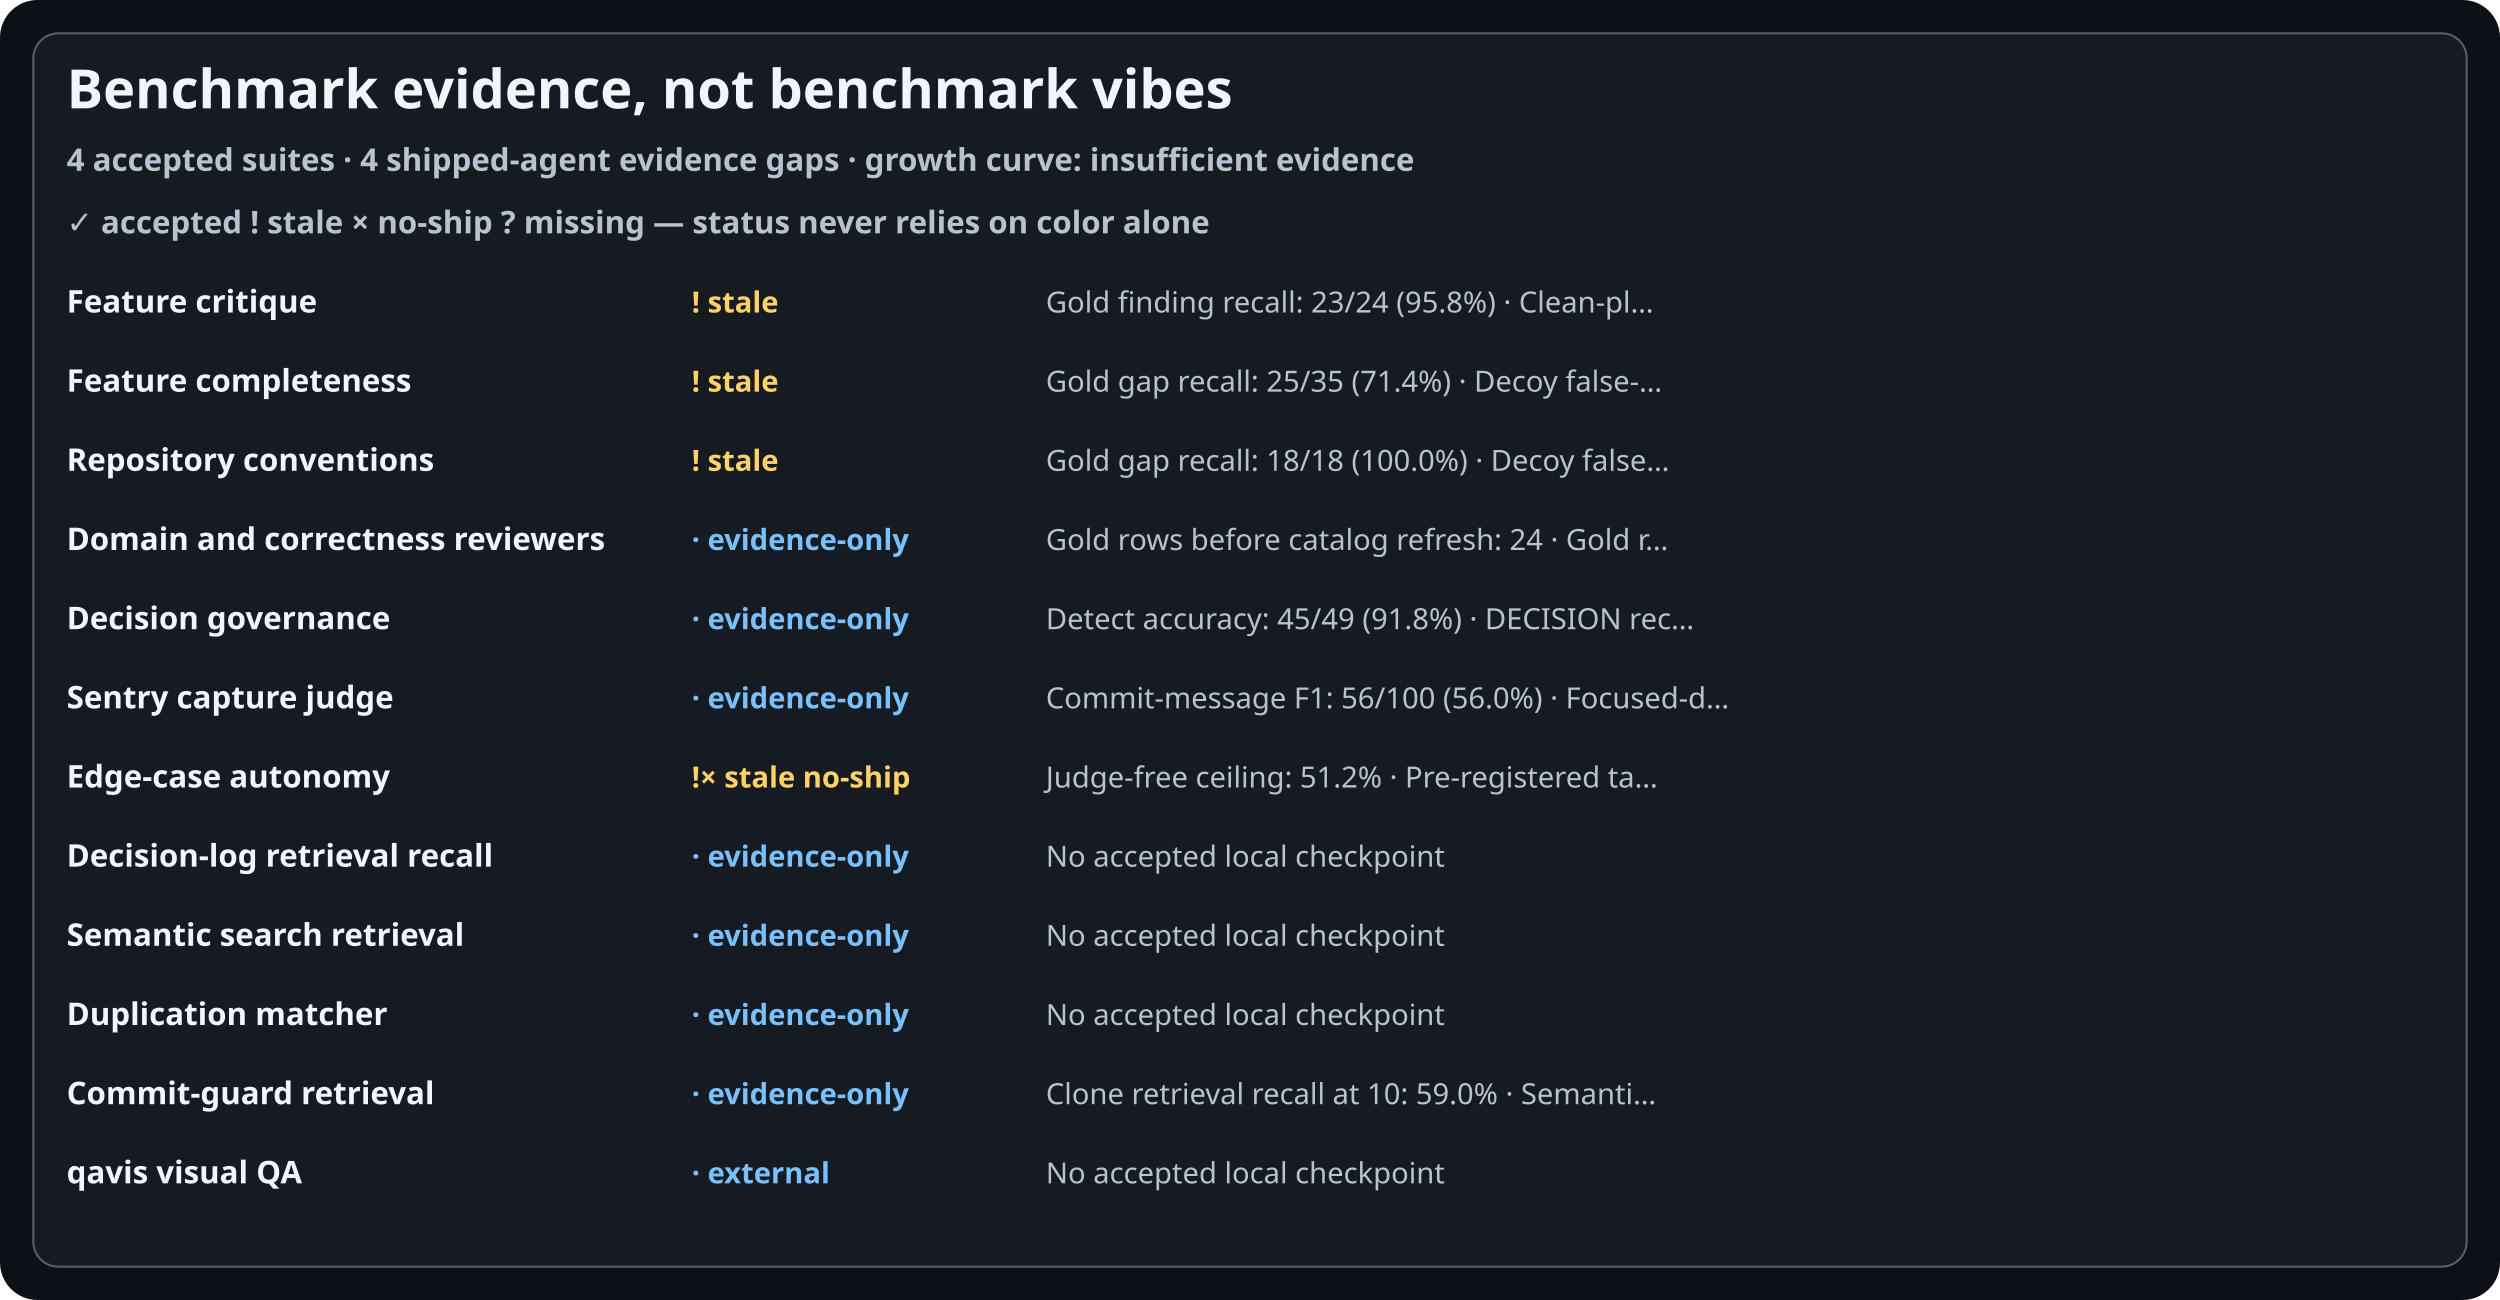
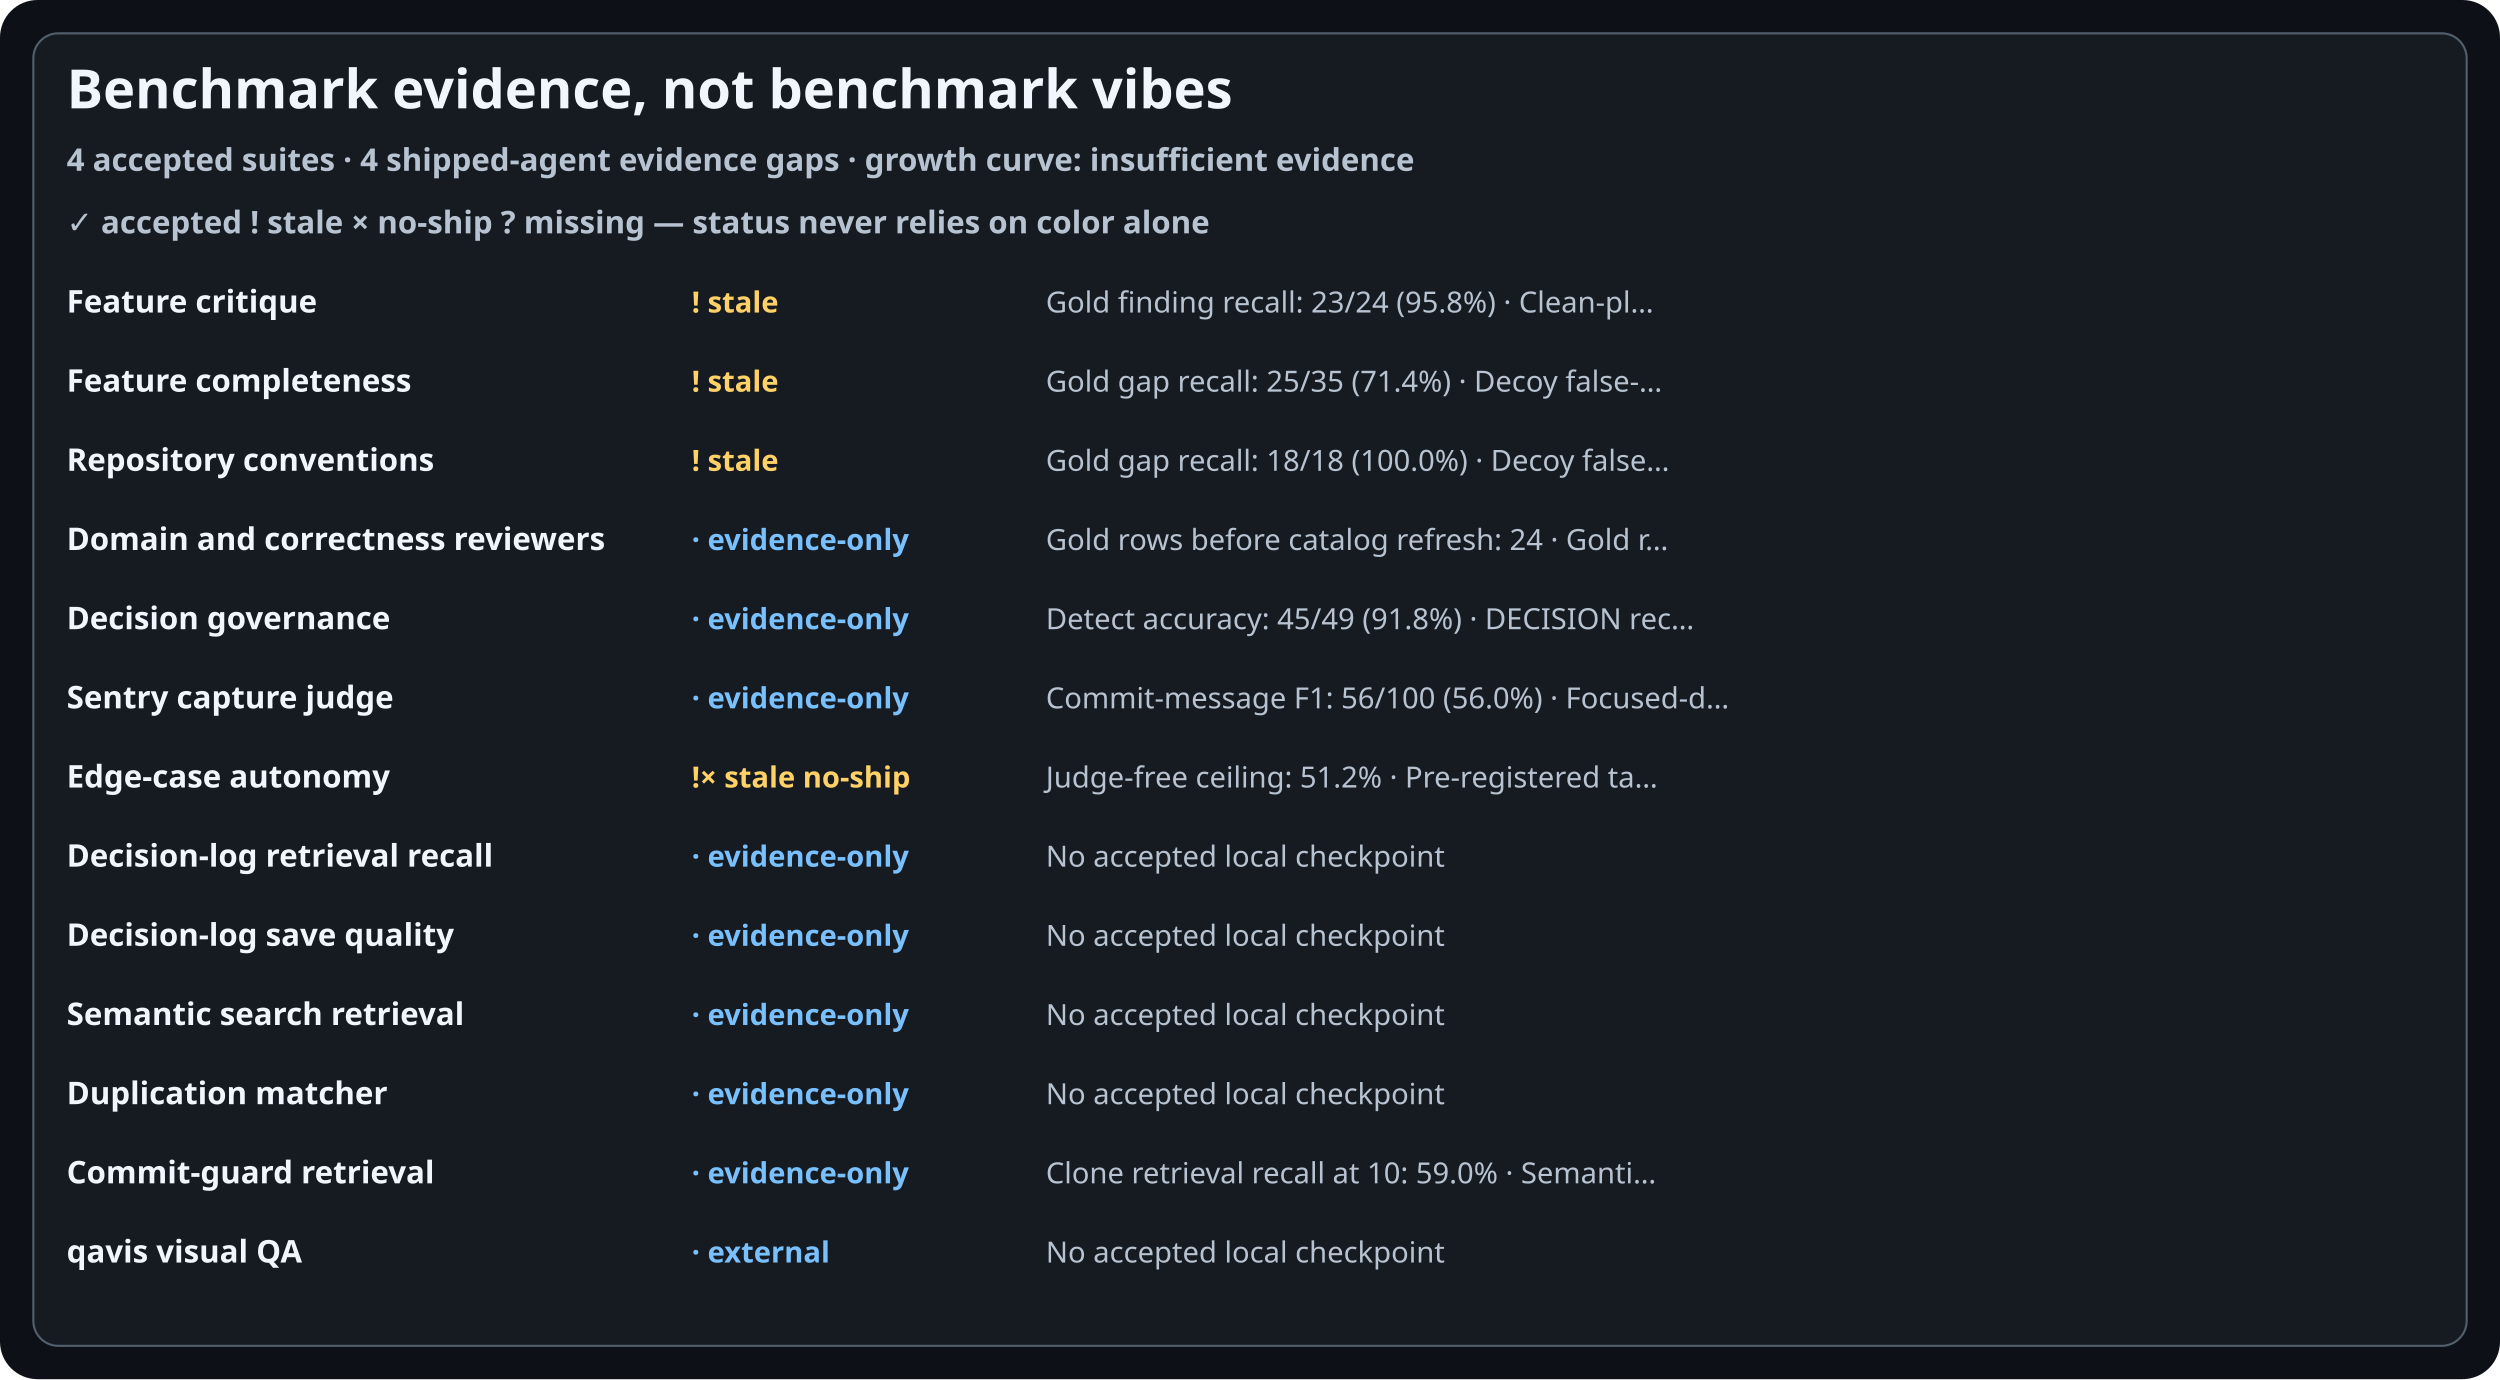
- <svg xmlns="http://www.w3.org/2000/svg" width="1200" height="624" viewBox="0 0 1200 624" role="img" aria-labelledby="title desc">
+ <svg xmlns="http://www.w3.org/2000/svg" width="1200" height="662" viewBox="0 0 1200 662" role="img" aria-labelledby="title desc">
  <style>
  .title{font:700 26px ui-sans-serif,system-ui;fill:#F0F6FC} .summary{font:600 15px ui-sans-serif,system-ui;fill:#B7C3D0}
  .suite{font:600 15px ui-sans-serif,system-ui;fill:#F0F6FC} .metric{font:14px ui-sans-serif,system-ui;fill:#B7C3D0}
  .status{font:700 14px ui-sans-serif,system-ui}.good{fill:#66D98B}.warn{fill:#FFD166}.bad{fill:#FF8B8B}.info{fill:#79C0FF}
</style>
-   <rect width="1200" height="624" rx="18" fill="#0D1117" />
-   <rect x="16" y="16" width="1168" height="592" rx="12" fill="#161B22" stroke="#52606D" />
+   <rect width="1200" height="662" rx="18" fill="#0D1117" />
+   <rect x="16" y="16" width="1168" height="630" rx="12" fill="#161B22" stroke="#52606D" />
  <text class="title" x="32" y="52">Benchmark evidence, not benchmark vibes</text>
  <text class="summary" x="32" y="82">4 accepted suites · 4 shipped-agent evidence gaps · growth curve: insufficient evidence</text>
  <text class="summary" x="32" y="112">✓ accepted   ! stale   × no-ship   ? missing — status never relies on color alone</text>
  <g transform="translate(32 150)">
    <text class="suite" y="0">Feature critique</text>
    <text class="status warn" x="300" y="0">! stale</text>
    <text class="metric" x="470" y="0">Gold finding recall: 23/24 (95.8%) · Clean-pl…</text>
  </g>
  <g transform="translate(32 188)">
    <text class="suite" y="0">Feature completeness</text>
    <text class="status warn" x="300" y="0">! stale</text>
    <text class="metric" x="470" y="0">Gold gap recall: 25/35 (71.4%) · Decoy false-…</text>
  </g>
  <g transform="translate(32 226)">
    <text class="suite" y="0">Repository conventions</text>
    <text class="status warn" x="300" y="0">! stale</text>
    <text class="metric" x="470" y="0">Gold gap recall: 18/18 (100.0%) · Decoy false…</text>
  </g>
  <g transform="translate(32 264)">
    <text class="suite" y="0">Domain and correctness reviewers</text>
    <text class="status info" x="300" y="0">· evidence-only</text>
    <text class="metric" x="470" y="0">Gold rows before catalog refresh: 24 · Gold r…</text>
  </g>
  <g transform="translate(32 302)">
    <text class="suite" y="0">Decision governance</text>
    <text class="status info" x="300" y="0">· evidence-only</text>
    <text class="metric" x="470" y="0">Detect accuracy: 45/49 (91.8%) · DECISION rec…</text>
  </g>
  <g transform="translate(32 340)">
    <text class="suite" y="0">Sentry capture judge</text>
    <text class="status info" x="300" y="0">· evidence-only</text>
    <text class="metric" x="470" y="0">Commit-message F1: 56/100 (56.0%) · Focused-d…</text>
  </g>
  <g transform="translate(32 378)">
    <text class="suite" y="0">Edge-case autonomy</text>
    <text class="status warn" x="300" y="0">!× stale no-ship</text>
    <text class="metric" x="470" y="0">Judge-free ceiling: 51.2% · Pre-registered ta…</text>
  </g>
  <g transform="translate(32 416)">
    <text class="suite" y="0">Decision-log retrieval recall</text>
    <text class="status info" x="300" y="0">· evidence-only</text>
    <text class="metric" x="470" y="0">No accepted local checkpoint</text>
  </g>
  <g transform="translate(32 454)">
+     <text class="suite" y="0">Decision-log save quality</text>
+     <text class="status info" x="300" y="0">· evidence-only</text>
+     <text class="metric" x="470" y="0">No accepted local checkpoint</text>
+   </g>
+   <g transform="translate(32 492)">
    <text class="suite" y="0">Semantic search retrieval</text>
    <text class="status info" x="300" y="0">· evidence-only</text>
    <text class="metric" x="470" y="0">No accepted local checkpoint</text>
  </g>
-   <g transform="translate(32 492)">
+   <g transform="translate(32 530)">
    <text class="suite" y="0">Duplication matcher</text>
    <text class="status info" x="300" y="0">· evidence-only</text>
    <text class="metric" x="470" y="0">No accepted local checkpoint</text>
  </g>
-   <g transform="translate(32 530)">
+   <g transform="translate(32 568)">
    <text class="suite" y="0">Commit-guard retrieval</text>
    <text class="status info" x="300" y="0">· evidence-only</text>
    <text class="metric" x="470" y="0">Clone retrieval recall at 10: 59.0% · Semanti…</text>
  </g>
-   <g transform="translate(32 568)">
+   <g transform="translate(32 606)">
    <text class="suite" y="0">qavis visual QA</text>
    <text class="status info" x="300" y="0">· external</text>
    <text class="metric" x="470" y="0">No accepted local checkpoint</text>
  </g>
</svg>
